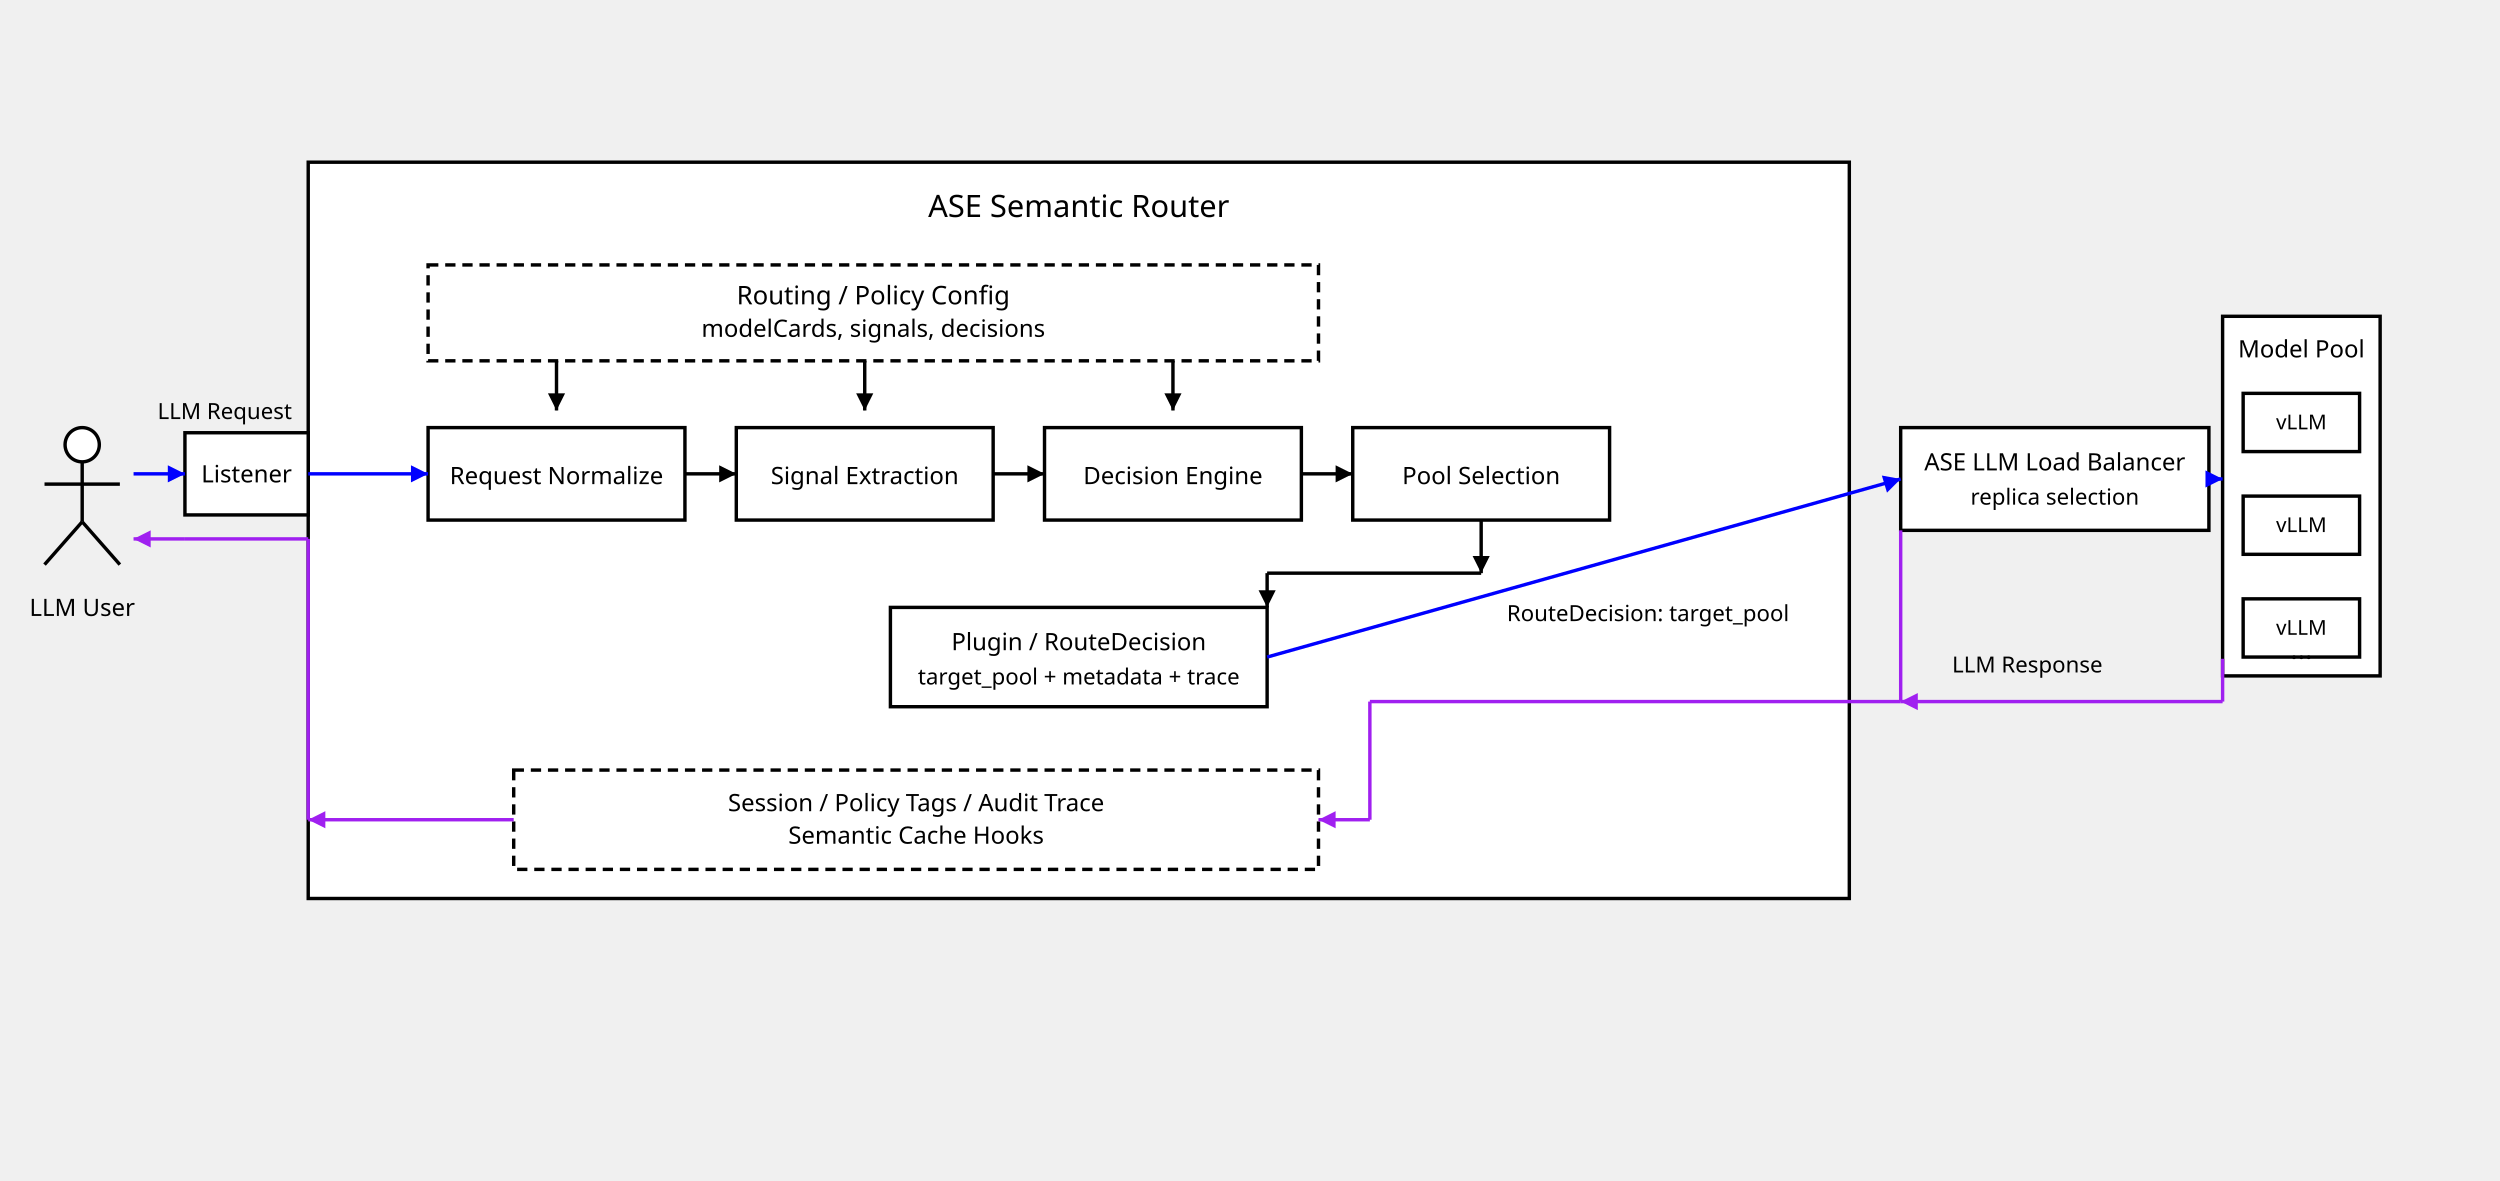
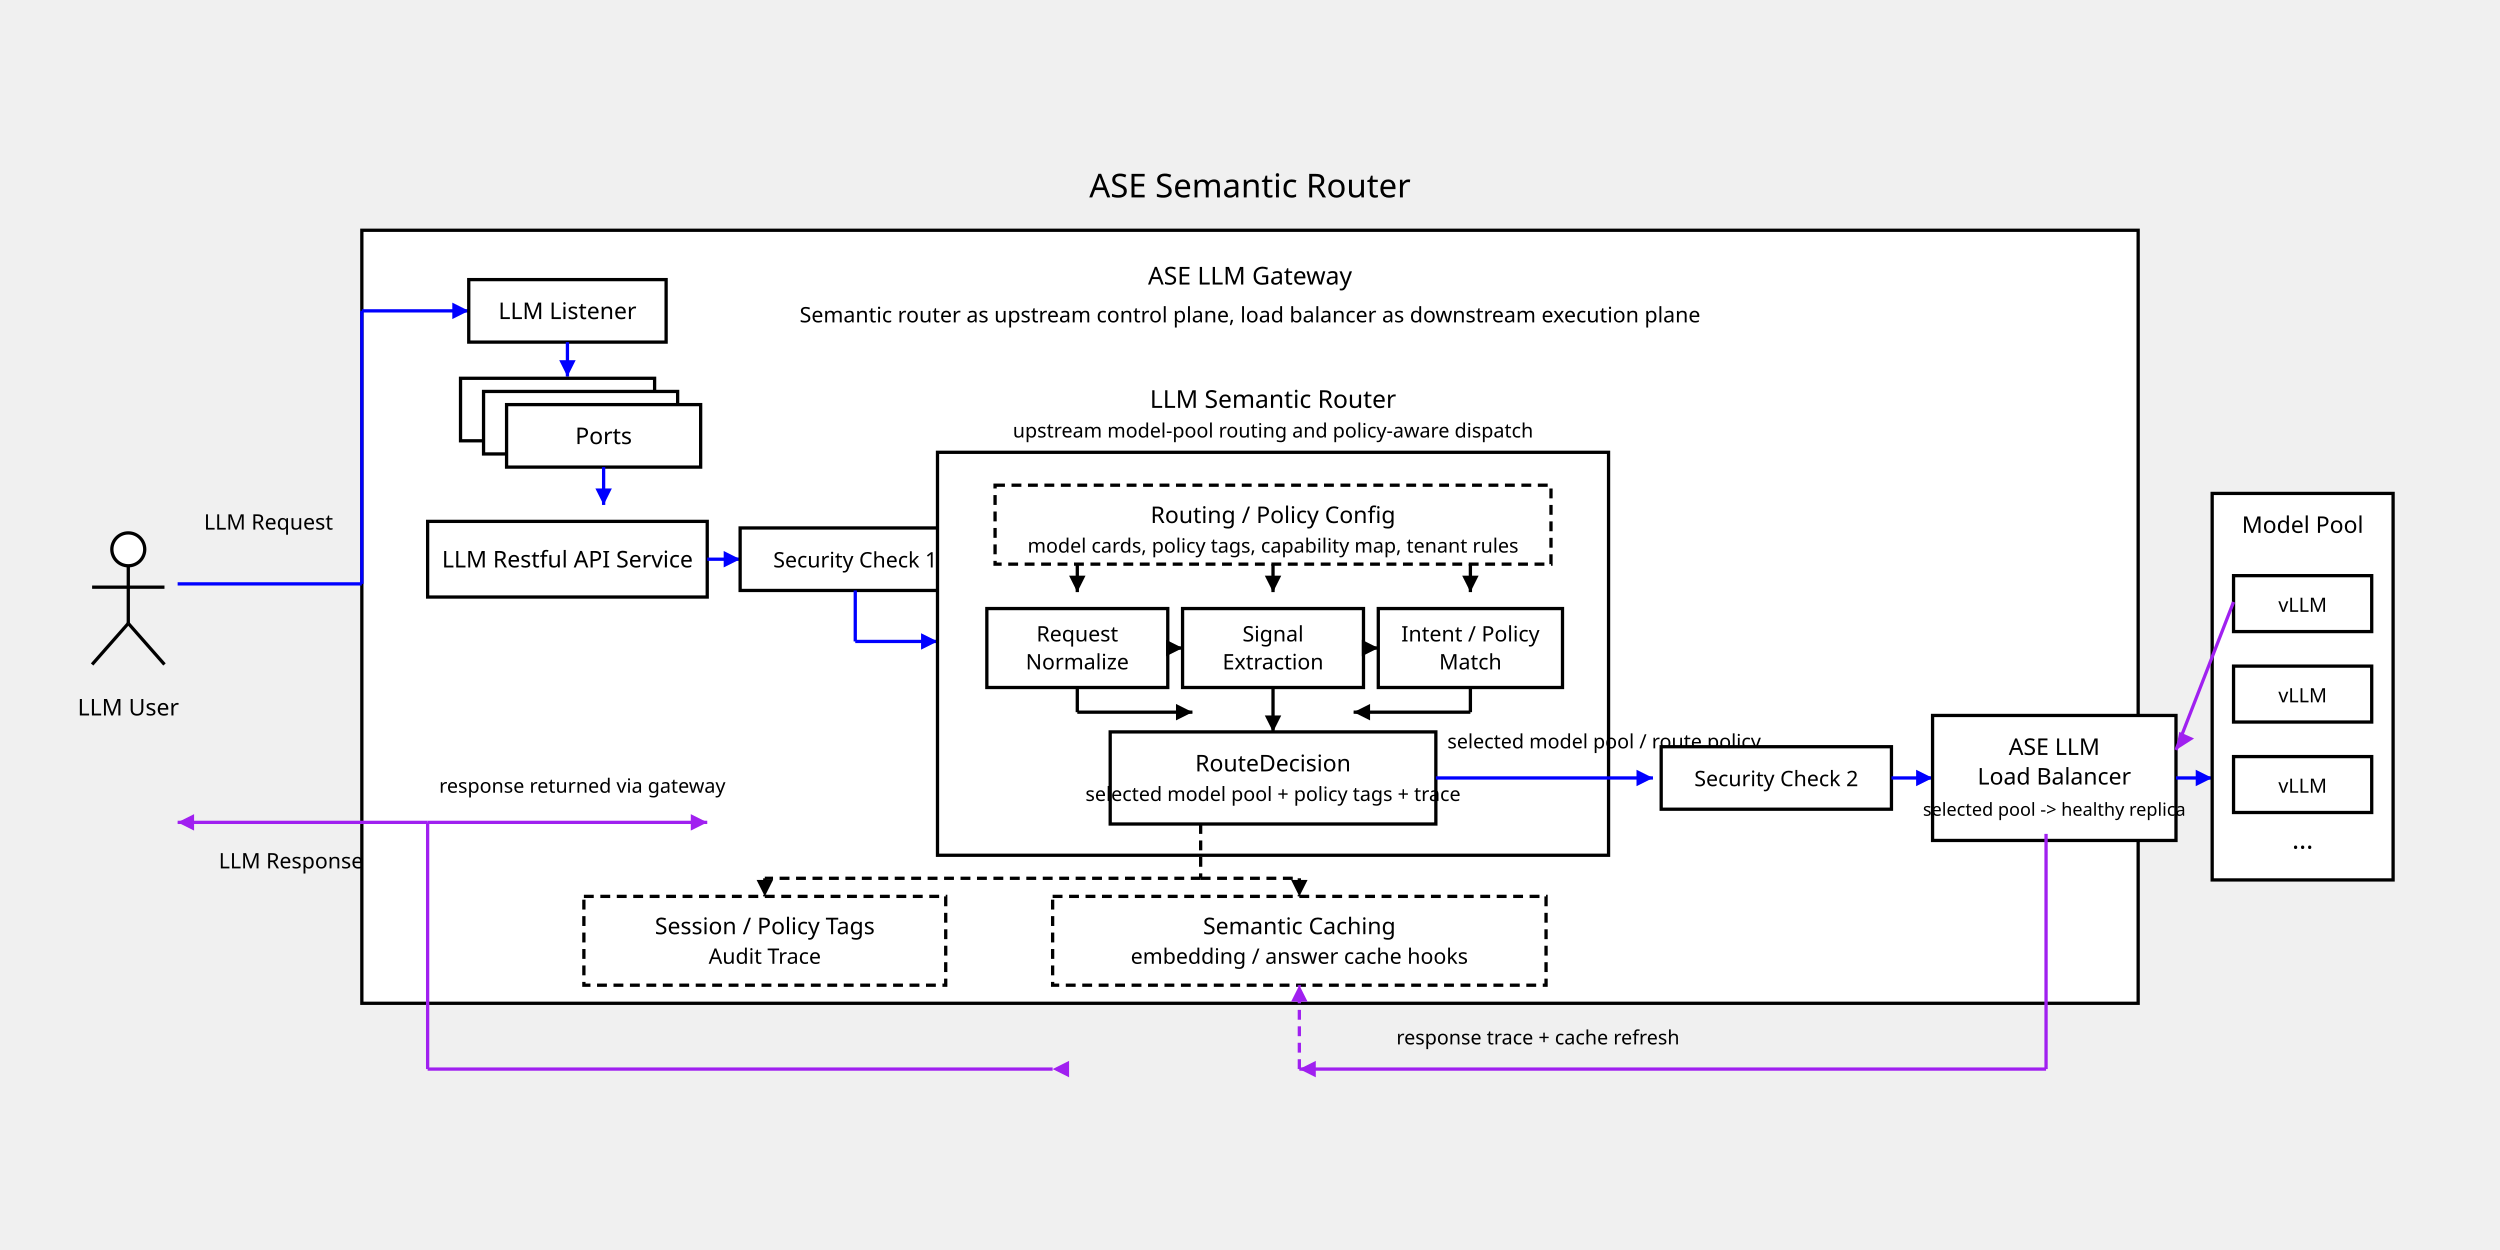
- <svg xmlns="http://www.w3.org/2000/svg" width="72cm" height="34cm" viewBox="0 0 1460 660">
-   <rect style="fill:#ffffff;stroke:#000000;stroke-width:2" x="180" y="80" width="900" height="430" />
-   <text x="630" y="112" style="fill:#000000;font-size:18px;text-anchor:middle;font-family:sans-serif">ASE Semantic Router</text>
-   <rect style="fill:#ffffff;stroke:#000000;stroke-width:2;stroke-dasharray:6 4" x="250" y="140" width="520" height="56" />
-   <text x="510" y="163" style="fill:#000000;font-size:15px;text-anchor:middle;font-family:sans-serif">Routing / Policy Config</text>
-   <text x="510" y="182" style="fill:#000000;font-size:14px;text-anchor:middle;font-family:sans-serif">modelCards, signals, decisions</text>
-   <rect style="fill:#ffffff;stroke:#000000;stroke-width:2" x="250" y="235" width="150" height="54" />
-   <text x="325" y="268" style="fill:#000000;font-size:14px;text-anchor:middle;font-family:sans-serif">Request Normalize</text>
-   <rect style="fill:#ffffff;stroke:#000000;stroke-width:2" x="430" y="235" width="150" height="54" />
-   <text x="505" y="268" style="fill:#000000;font-size:14px;text-anchor:middle;font-family:sans-serif">Signal Extraction</text>
-   <rect style="fill:#ffffff;stroke:#000000;stroke-width:2" x="610" y="235" width="150" height="54" />
-   <text x="685" y="268" style="fill:#000000;font-size:14px;text-anchor:middle;font-family:sans-serif">Decision Engine</text>
-   <rect style="fill:#ffffff;stroke:#000000;stroke-width:2" x="790" y="235" width="150" height="54" />
-   <text x="865" y="268" style="fill:#000000;font-size:14px;text-anchor:middle;font-family:sans-serif">Pool Selection</text>
-   <rect style="fill:#ffffff;stroke:#000000;stroke-width:2" x="520" y="340" width="220" height="58" />
-   <text x="630" y="365" style="fill:#000000;font-size:14px;text-anchor:middle;font-family:sans-serif">Plugin / RouteDecision</text>
-   <text x="630" y="385" style="fill:#000000;font-size:13px;text-anchor:middle;font-family:sans-serif">target_pool + metadata + trace</text>
-   <rect style="fill:#ffffff;stroke:#000000;stroke-width:2;stroke-dasharray:6 4" x="300" y="435" width="470" height="58" />
-   <text x="535" y="459" style="fill:#000000;font-size:14px;text-anchor:middle;font-family:sans-serif">Session / Policy Tags / Audit Trace</text>
-   <text x="535" y="478" style="fill:#000000;font-size:14px;text-anchor:middle;font-family:sans-serif">Semantic Cache Hooks</text>
-   <line x1="325" y1="196" x2="325" y2="225" style="stroke:#000000;stroke-width:2" />
-   <line x1="505" y1="196" x2="505" y2="225" style="stroke:#000000;stroke-width:2" />
-   <line x1="685" y1="196" x2="685" y2="225" style="stroke:#000000;stroke-width:2" />
-   <polygon points="325,225 320,215 330,215" style="fill:#000000" />
-   <polygon points="505,225 500,215 510,215" style="fill:#000000" />
-   <polygon points="685,225 680,215 690,215" style="fill:#000000" />
-   <line x1="400" y1="262" x2="430" y2="262" style="stroke:#000000;stroke-width:2" />
-   <line x1="580" y1="262" x2="610" y2="262" style="stroke:#000000;stroke-width:2" />
-   <line x1="760" y1="262" x2="790" y2="262" style="stroke:#000000;stroke-width:2" />
-   <line x1="865" y1="289" x2="865" y2="320" style="stroke:#000000;stroke-width:2" />
-   <line x1="865" y1="320" x2="740" y2="320" style="stroke:#000000;stroke-width:2" />
-   <line x1="740" y1="320" x2="740" y2="340" style="stroke:#000000;stroke-width:2" />
-   <polygon points="430,262 420,257 420,267" style="fill:#000000" />
-   <polygon points="610,262 600,257 600,267" style="fill:#000000" />
-   <polygon points="790,262 780,257 780,267" style="fill:#000000" />
-   <polygon points="865,320 860,310 870,310" style="fill:#000000" />
-   <polygon points="740,340 735,330 745,330" style="fill:#000000" />
-   <rect style="fill:#ffffff;stroke:#000000;stroke-width:2" x="108" y="238" width="72" height="48" />
-   <text x="144" y="267" style="fill:#000000;font-size:14px;text-anchor:middle;font-family:sans-serif">Listener</text>
-   <circle cx="48" cy="245" r="10" style="fill:#ffffff;stroke:#000000;stroke-width:2" />
-   <line x1="48" y1="255" x2="48" y2="290" style="stroke:#000000;stroke-width:2" />
-   <line x1="26" y1="268" x2="70" y2="268" style="stroke:#000000;stroke-width:2" />
-   <line x1="48" y1="290" x2="26" y2="315" style="stroke:#000000;stroke-width:2" />
-   <line x1="48" y1="290" x2="70" y2="315" style="stroke:#000000;stroke-width:2" />
-   <text x="48" y="345" style="fill:#000000;font-size:14px;text-anchor:middle;font-family:sans-serif">LLM User</text>
-   <line x1="78" y1="262" x2="108" y2="262" style="stroke:#0000ff;stroke-width:2" />
-   <line x1="180" y1="262" x2="250" y2="262" style="stroke:#0000ff;stroke-width:2" />
-   <polygon points="108,262 98,257 98,267" style="fill:#0000ff" />
-   <polygon points="250,262 240,257 240,267" style="fill:#0000ff" />
-   <text x="92" y="230" style="fill:#000000;font-size:13px;text-anchor:start;font-family:sans-serif">LLM Request</text>
-   <rect style="fill:#ffffff;stroke:#000000;stroke-width:2" x="1110" y="235" width="180" height="60" />
-   <text x="1200" y="260" style="fill:#000000;font-size:14px;text-anchor:middle;font-family:sans-serif">ASE LLM Load Balancer</text>
-   <text x="1200" y="280" style="fill:#000000;font-size:13px;text-anchor:middle;font-family:sans-serif">replica selection</text>
-   <line x1="740" y1="369" x2="1110" y2="265" style="stroke:#0000ff;stroke-width:2" />
-   <polygon points="1110,265 1099,263 1102,273" style="fill:#0000ff" />
-   <text x="880" y="348" style="fill:#000000;font-size:13px;text-anchor:start;font-family:sans-serif">RouteDecision: target_pool</text>
-   <rect style="fill:#ffffff;stroke:#000000;stroke-width:2" x="1298" y="170" width="92" height="210" />
-   <text x="1344" y="194" style="fill:#000000;font-size:14px;text-anchor:middle;font-family:sans-serif">Model Pool</text>
-   <rect style="fill:#ffffff;stroke:#000000;stroke-width:2" x="1310" y="215" width="68" height="34" />
-   <text x="1344" y="236" style="fill:#000000;font-size:12px;text-anchor:middle;font-family:sans-serif">vLLM</text>
-   <rect style="fill:#ffffff;stroke:#000000;stroke-width:2" x="1310" y="275" width="68" height="34" />
-   <text x="1344" y="296" style="fill:#000000;font-size:12px;text-anchor:middle;font-family:sans-serif">vLLM</text>
-   <rect style="fill:#ffffff;stroke:#000000;stroke-width:2" x="1310" y="335" width="68" height="34" />
-   <text x="1344" y="356" style="fill:#000000;font-size:12px;text-anchor:middle;font-family:sans-serif">vLLM</text>
-   <text x="1344" y="370" style="fill:#000000;font-size:16px;text-anchor:middle;font-family:sans-serif">...</text>
-   <line x1="1290" y1="265" x2="1298" y2="265" style="stroke:#0000ff;stroke-width:2" />
-   <polygon points="1298,265 1288,260 1288,270" style="fill:#0000ff" />
-   <line x1="1298" y1="370" x2="1298" y2="395" style="stroke:#a020f0;stroke-width:2" />
-   <line x1="1298" y1="395" x2="1110" y2="395" style="stroke:#a020f0;stroke-width:2" />
-   <line x1="1110" y1="295" x2="1110" y2="395" style="stroke:#a020f0;stroke-width:2" />
-   <line x1="1110" y1="395" x2="800" y2="395" style="stroke:#a020f0;stroke-width:2" />
-   <line x1="800" y1="395" x2="800" y2="464" style="stroke:#a020f0;stroke-width:2" />
-   <line x1="800" y1="464" x2="770" y2="464" style="stroke:#a020f0;stroke-width:2" />
-   <line x1="300" y1="464" x2="180" y2="464" style="stroke:#a020f0;stroke-width:2" />
-   <line x1="180" y1="464" x2="180" y2="300" style="stroke:#a020f0;stroke-width:2" />
-   <line x1="180" y1="300" x2="108" y2="300" style="stroke:#a020f0;stroke-width:2" />
-   <line x1="108" y1="300" x2="78" y2="300" style="stroke:#a020f0;stroke-width:2" />
-   <polygon points="1110,395 1120,390 1120,400" style="fill:#a020f0" />
-   <polygon points="770,464 780,459 780,469" style="fill:#a020f0" />
-   <polygon points="180,464 190,459 190,469" style="fill:#a020f0" />
-   <polygon points="78,300 88,295 88,305" style="fill:#a020f0" />
-   <text x="1140" y="378" style="fill:#000000;font-size:13px;text-anchor:start;font-family:sans-serif">LLM Response</text>
+ <svg xmlns="http://www.w3.org/2000/svg" width="72cm" height="36cm" viewBox="0 0 1460 760">
+   <rect style="fill:#ffffff;stroke:#000000;stroke-width:2" x="190" y="140" width="1080" height="470" />
+   <text x="730" y="120" style="fill:#000000;font-size:20px;text-anchor:middle;font-family:sans-serif">ASE Semantic Router</text>
+   <text x="730" y="173" style="fill:#000000;font-size:15px;text-anchor:middle;font-family:sans-serif">ASE LLM Gateway</text>
+   <text x="730" y="196" style="fill:#000000;font-size:13px;text-anchor:middle;font-family:sans-serif">Semantic router as upstream control plane, load balancer as downstream execution plane</text>
+   <circle cx="48" cy="334" r="10" style="fill:#ffffff;stroke:#000000;stroke-width:2" />
+   <line x1="48" y1="344" x2="48" y2="379" style="stroke:#000000;stroke-width:2" />
+   <line x1="26" y1="357" x2="70" y2="357" style="stroke:#000000;stroke-width:2" />
+   <line x1="48" y1="379" x2="26" y2="404" style="stroke:#000000;stroke-width:2" />
+   <line x1="48" y1="379" x2="70" y2="404" style="stroke:#000000;stroke-width:2" />
+   <text x="48" y="435" style="fill:#000000;font-size:14px;text-anchor:middle;font-family:sans-serif">LLM User</text>
+   <text x="94" y="322" style="fill:#000000;font-size:13px;text-anchor:start;font-family:sans-serif">LLM Request</text>
+   <text x="103" y="528" style="fill:#000000;font-size:13px;text-anchor:start;font-family:sans-serif">LLM Response</text>
+   <line x1="78" y1="355" x2="190" y2="355" style="stroke:#0000ff;stroke-width:2" />
+   <line x1="190" y1="355" x2="190" y2="189" style="stroke:#0000ff;stroke-width:2" />
+   <line x1="190" y1="189" x2="255" y2="189" style="stroke:#0000ff;stroke-width:2" />
+   <polygon points="255,189 245,184 245,194" style="fill:#0000ff" />
+   <rect style="fill:#ffffff;stroke:#000000;stroke-width:2" x="255" y="170" width="120" height="38" />
+   <text x="315" y="194" style="fill:#000000;font-size:14px;text-anchor:middle;font-family:sans-serif">LLM Listener</text>
+   <line x1="315" y1="208" x2="315" y2="229" style="stroke:#0000ff;stroke-width:2" />
+   <polygon points="315,229 310,219 320,219" style="fill:#0000ff" />
+   <rect style="fill:#ffffff;stroke:#000000;stroke-width:2" x="250" y="230" width="118" height="38" />
+   <rect style="fill:#ffffff;stroke:#000000;stroke-width:2" x="264" y="238" width="118" height="38" />
+   <rect style="fill:#ffffff;stroke:#000000;stroke-width:2" x="278" y="246" width="118" height="38" />
+   <text x="337" y="270" style="fill:#000000;font-size:14px;text-anchor:middle;font-family:sans-serif">Ports</text>
+   <line x1="337" y1="284" x2="337" y2="307" style="stroke:#0000ff;stroke-width:2" />
+   <polygon points="337,307 332,297 342,297" style="fill:#0000ff" />
+   <rect style="fill:#ffffff;stroke:#000000;stroke-width:2" x="230" y="317" width="170" height="46" />
+   <text x="315" y="345" style="fill:#000000;font-size:14px;text-anchor:middle;font-family:sans-serif">LLM Restful API Service</text>
+   <line x1="400" y1="340" x2="420" y2="340" style="stroke:#0000ff;stroke-width:2" />
+   <polygon points="420,340 410,335 410,345" style="fill:#0000ff" />
+   <rect style="fill:#ffffff;stroke:#000000;stroke-width:2" x="420" y="321" width="140" height="38" />
+   <text x="490" y="345" style="fill:#000000;font-size:13px;text-anchor:middle;font-family:sans-serif">Security Check 1</text>
+   <line x1="490" y1="359" x2="490" y2="390" style="stroke:#0000ff;stroke-width:2" />
+   <line x1="490" y1="390" x2="540" y2="390" style="stroke:#0000ff;stroke-width:2" />
+   <polygon points="540,390 530,385 530,395" style="fill:#0000ff" />
+   <text x="744" y="248" style="fill:#000000;font-size:15px;text-anchor:middle;font-family:sans-serif">LLM Semantic Router</text>
+   <text x="744" y="266" style="fill:#000000;font-size:12px;text-anchor:middle;font-family:sans-serif">upstream model-pool routing and policy-aware dispatch</text>
+   <rect style="fill:#ffffff;stroke:#000000;stroke-width:2" x="540" y="275" width="408" height="245" />
+   <rect style="fill:#ffffff;stroke:#000000;stroke-width:2;stroke-dasharray:6 4" x="575" y="295" width="338" height="48" />
+   <text x="744" y="318" style="fill:#000000;font-size:14px;text-anchor:middle;font-family:sans-serif">Routing / Policy Config</text>
+   <text x="744" y="336" style="fill:#000000;font-size:12px;text-anchor:middle;font-family:sans-serif">model cards, policy tags, capability map, tenant rules</text>
+   <rect style="fill:#ffffff;stroke:#000000;stroke-width:2" x="570" y="370" width="110" height="48" />
+   <text x="625" y="390" style="fill:#000000;font-size:13px;text-anchor:middle;font-family:sans-serif">Request</text>
+   <text x="625" y="407" style="fill:#000000;font-size:13px;text-anchor:middle;font-family:sans-serif">Normalize</text>
+   <rect style="fill:#ffffff;stroke:#000000;stroke-width:2" x="689" y="370" width="110" height="48" />
+   <text x="744" y="390" style="fill:#000000;font-size:13px;text-anchor:middle;font-family:sans-serif">Signal</text>
+   <text x="744" y="407" style="fill:#000000;font-size:13px;text-anchor:middle;font-family:sans-serif">Extraction</text>
+   <rect style="fill:#ffffff;stroke:#000000;stroke-width:2" x="808" y="370" width="112" height="48" />
+   <text x="864" y="390" style="fill:#000000;font-size:13px;text-anchor:middle;font-family:sans-serif">Intent / Policy</text>
+   <text x="864" y="407" style="fill:#000000;font-size:13px;text-anchor:middle;font-family:sans-serif">Match</text>
+   <line x1="625" y1="343" x2="625" y2="360" style="stroke:#000000;stroke-width:2" />
+   <line x1="744" y1="343" x2="744" y2="360" style="stroke:#000000;stroke-width:2" />
+   <line x1="864" y1="343" x2="864" y2="360" style="stroke:#000000;stroke-width:2" />
+   <polygon points="625,360 620,350 630,350" style="fill:#000000" />
+   <polygon points="744,360 739,350 749,350" style="fill:#000000" />
+   <polygon points="864,360 859,350 869,350" style="fill:#000000" />
+   <line x1="680" y1="394" x2="689" y2="394" style="stroke:#000000;stroke-width:2" />
+   <line x1="799" y1="394" x2="808" y2="394" style="stroke:#000000;stroke-width:2" />
+   <polygon points="689,394 679,389 679,399" style="fill:#000000" />
+   <polygon points="808,394 798,389 798,399" style="fill:#000000" />
+   <rect style="fill:#ffffff;stroke:#000000;stroke-width:2" x="645" y="445" width="198" height="56" />
+   <text x="744" y="469" style="fill:#000000;font-size:14px;text-anchor:middle;font-family:sans-serif">RouteDecision</text>
+   <text x="744" y="487" style="fill:#000000;font-size:12px;text-anchor:middle;font-family:sans-serif">selected model pool + policy tags + trace</text>
+   <line x1="625" y1="418" x2="625" y2="433" style="stroke:#000000;stroke-width:2" />
+   <line x1="625" y1="433" x2="695" y2="433" style="stroke:#000000;stroke-width:2" />
+   <line x1="744" y1="418" x2="744" y2="445" style="stroke:#000000;stroke-width:2" />
+   <line x1="864" y1="418" x2="864" y2="433" style="stroke:#000000;stroke-width:2" />
+   <line x1="864" y1="433" x2="793" y2="433" style="stroke:#000000;stroke-width:2" />
+   <polygon points="695,433 685,428 685,438" style="fill:#000000" />
+   <polygon points="744,445 739,435 749,435" style="fill:#000000" />
+   <polygon points="793,433 803,428 803,438" style="fill:#000000" />
+   <rect style="fill:#ffffff;stroke:#000000;stroke-width:2;stroke-dasharray:6 4" x="325" y="545" width="220" height="54" />
+   <text x="435" y="568" style="fill:#000000;font-size:14px;text-anchor:middle;font-family:sans-serif">Session / Policy Tags</text>
+   <text x="435" y="586" style="fill:#000000;font-size:13px;text-anchor:middle;font-family:sans-serif">Audit Trace</text>
+   <rect style="fill:#ffffff;stroke:#000000;stroke-width:2;stroke-dasharray:6 4" x="610" y="545" width="300" height="54" />
+   <text x="760" y="568" style="fill:#000000;font-size:14px;text-anchor:middle;font-family:sans-serif">Semantic Caching</text>
+   <text x="760" y="586" style="fill:#000000;font-size:13px;text-anchor:middle;font-family:sans-serif">embedding / answer cache hooks</text>
+   <line x1="700" y1="501" x2="700" y2="534" style="stroke:#000000;stroke-width:2;stroke-dasharray:6 4" />
+   <line x1="700" y1="534" x2="435" y2="534" style="stroke:#000000;stroke-width:2;stroke-dasharray:6 4" />
+   <line x1="700" y1="534" x2="760" y2="534" style="stroke:#000000;stroke-width:2;stroke-dasharray:6 4" />
+   <line x1="435" y1="534" x2="435" y2="545" style="stroke:#000000;stroke-width:2;stroke-dasharray:6 4" />
+   <line x1="760" y1="534" x2="760" y2="545" style="stroke:#000000;stroke-width:2;stroke-dasharray:6 4" />
+   <polygon points="435,545 430,535 440,535" style="fill:#000000" />
+   <polygon points="760,545 755,535 765,535" style="fill:#000000" />
+   <line x1="843" y1="473" x2="975" y2="473" style="stroke:#0000ff;stroke-width:2" />
+   <polygon points="975,473 965,468 965,478" style="fill:#0000ff" />
+   <text x="850" y="455" style="fill:#000000;font-size:12px;text-anchor:start;font-family:sans-serif">selected model pool / route policy</text>
+   <rect style="fill:#ffffff;stroke:#000000;stroke-width:2" x="980" y="454" width="140" height="38" />
+   <text x="1050" y="478" style="fill:#000000;font-size:13px;text-anchor:middle;font-family:sans-serif">Security Check 2</text>
+   <line x1="1120" y1="473" x2="1145" y2="473" style="stroke:#0000ff;stroke-width:2" />
+   <polygon points="1145,473 1135,468 1135,478" style="fill:#0000ff" />
+   <rect style="fill:#ffffff;stroke:#000000;stroke-width:2" x="1145" y="435" width="148" height="76" />
+   <text x="1219" y="459" style="fill:#000000;font-size:14px;text-anchor:middle;font-family:sans-serif">ASE LLM</text>
+   <text x="1219" y="477" style="fill:#000000;font-size:14px;text-anchor:middle;font-family:sans-serif">Load Balancer</text>
+   <text x="1219" y="496" style="fill:#000000;font-size:11px;text-anchor:middle;font-family:sans-serif">selected pool -&gt; healthy replica</text>
+   <line x1="1293" y1="473" x2="1315" y2="473" style="stroke:#0000ff;stroke-width:2" />
+   <polygon points="1315,473 1305,468 1305,478" style="fill:#0000ff" />
+   <rect style="fill:#ffffff;stroke:#000000;stroke-width:2" x="1315" y="300" width="110" height="235" />
+   <text x="1370" y="324" style="fill:#000000;font-size:14px;text-anchor:middle;font-family:sans-serif">Model Pool</text>
+   <rect style="fill:#ffffff;stroke:#000000;stroke-width:2" x="1328" y="350" width="84" height="34" />
+   <text x="1370" y="372" style="fill:#000000;font-size:12px;text-anchor:middle;font-family:sans-serif">vLLM</text>
+   <rect style="fill:#ffffff;stroke:#000000;stroke-width:2" x="1328" y="405" width="84" height="34" />
+   <text x="1370" y="427" style="fill:#000000;font-size:12px;text-anchor:middle;font-family:sans-serif">vLLM</text>
+   <rect style="fill:#ffffff;stroke:#000000;stroke-width:2" x="1328" y="460" width="84" height="34" />
+   <text x="1370" y="482" style="fill:#000000;font-size:12px;text-anchor:middle;font-family:sans-serif">vLLM</text>
+   <text x="1370" y="516" style="fill:#000000;font-size:16px;text-anchor:middle;font-family:sans-serif">...</text>
+   <line x1="1328" y1="366" x2="1293" y2="456" style="stroke:#a020f0;stroke-width:2" />
+   <polygon points="1293,456 1295,445 1304,449" style="fill:#a020f0" />
+   <line x1="1214" y1="507" x2="1214" y2="650" style="stroke:#a020f0;stroke-width:2" />
+   <line x1="1214" y1="650" x2="760" y2="650" style="stroke:#a020f0;stroke-width:2" />
+   <polygon points="760,650 770,645 770,655" style="fill:#a020f0" />
+   <line x1="760" y1="650" x2="760" y2="599" style="stroke:#a020f0;stroke-width:2;stroke-dasharray:6 4" />
+   <polygon points="760,599 755,609 765,609" style="fill:#a020f0" />
+   <text x="819" y="635" style="fill:#000000;font-size:12px;text-anchor:start;font-family:sans-serif">response trace + cache refresh</text>
+   <line x1="610" y1="650" x2="230" y2="650" style="stroke:#a020f0;stroke-width:2" />
+   <line x1="230" y1="650" x2="230" y2="500" style="stroke:#a020f0;stroke-width:2" />
+   <line x1="230" y1="500" x2="400" y2="500" style="stroke:#a020f0;stroke-width:2" />
+   <line x1="230" y1="500" x2="78" y2="500" style="stroke:#a020f0;stroke-width:2" />
+   <polygon points="610,650 620,645 620,655" style="fill:#a020f0" />
+   <polygon points="400,500 390,495 390,505" style="fill:#a020f0" />
+   <polygon points="78,500 88,495 88,505" style="fill:#a020f0" />
+   <text x="237" y="482" style="fill:#000000;font-size:12px;text-anchor:start;font-family:sans-serif">response returned via gateway</text>
</svg>
